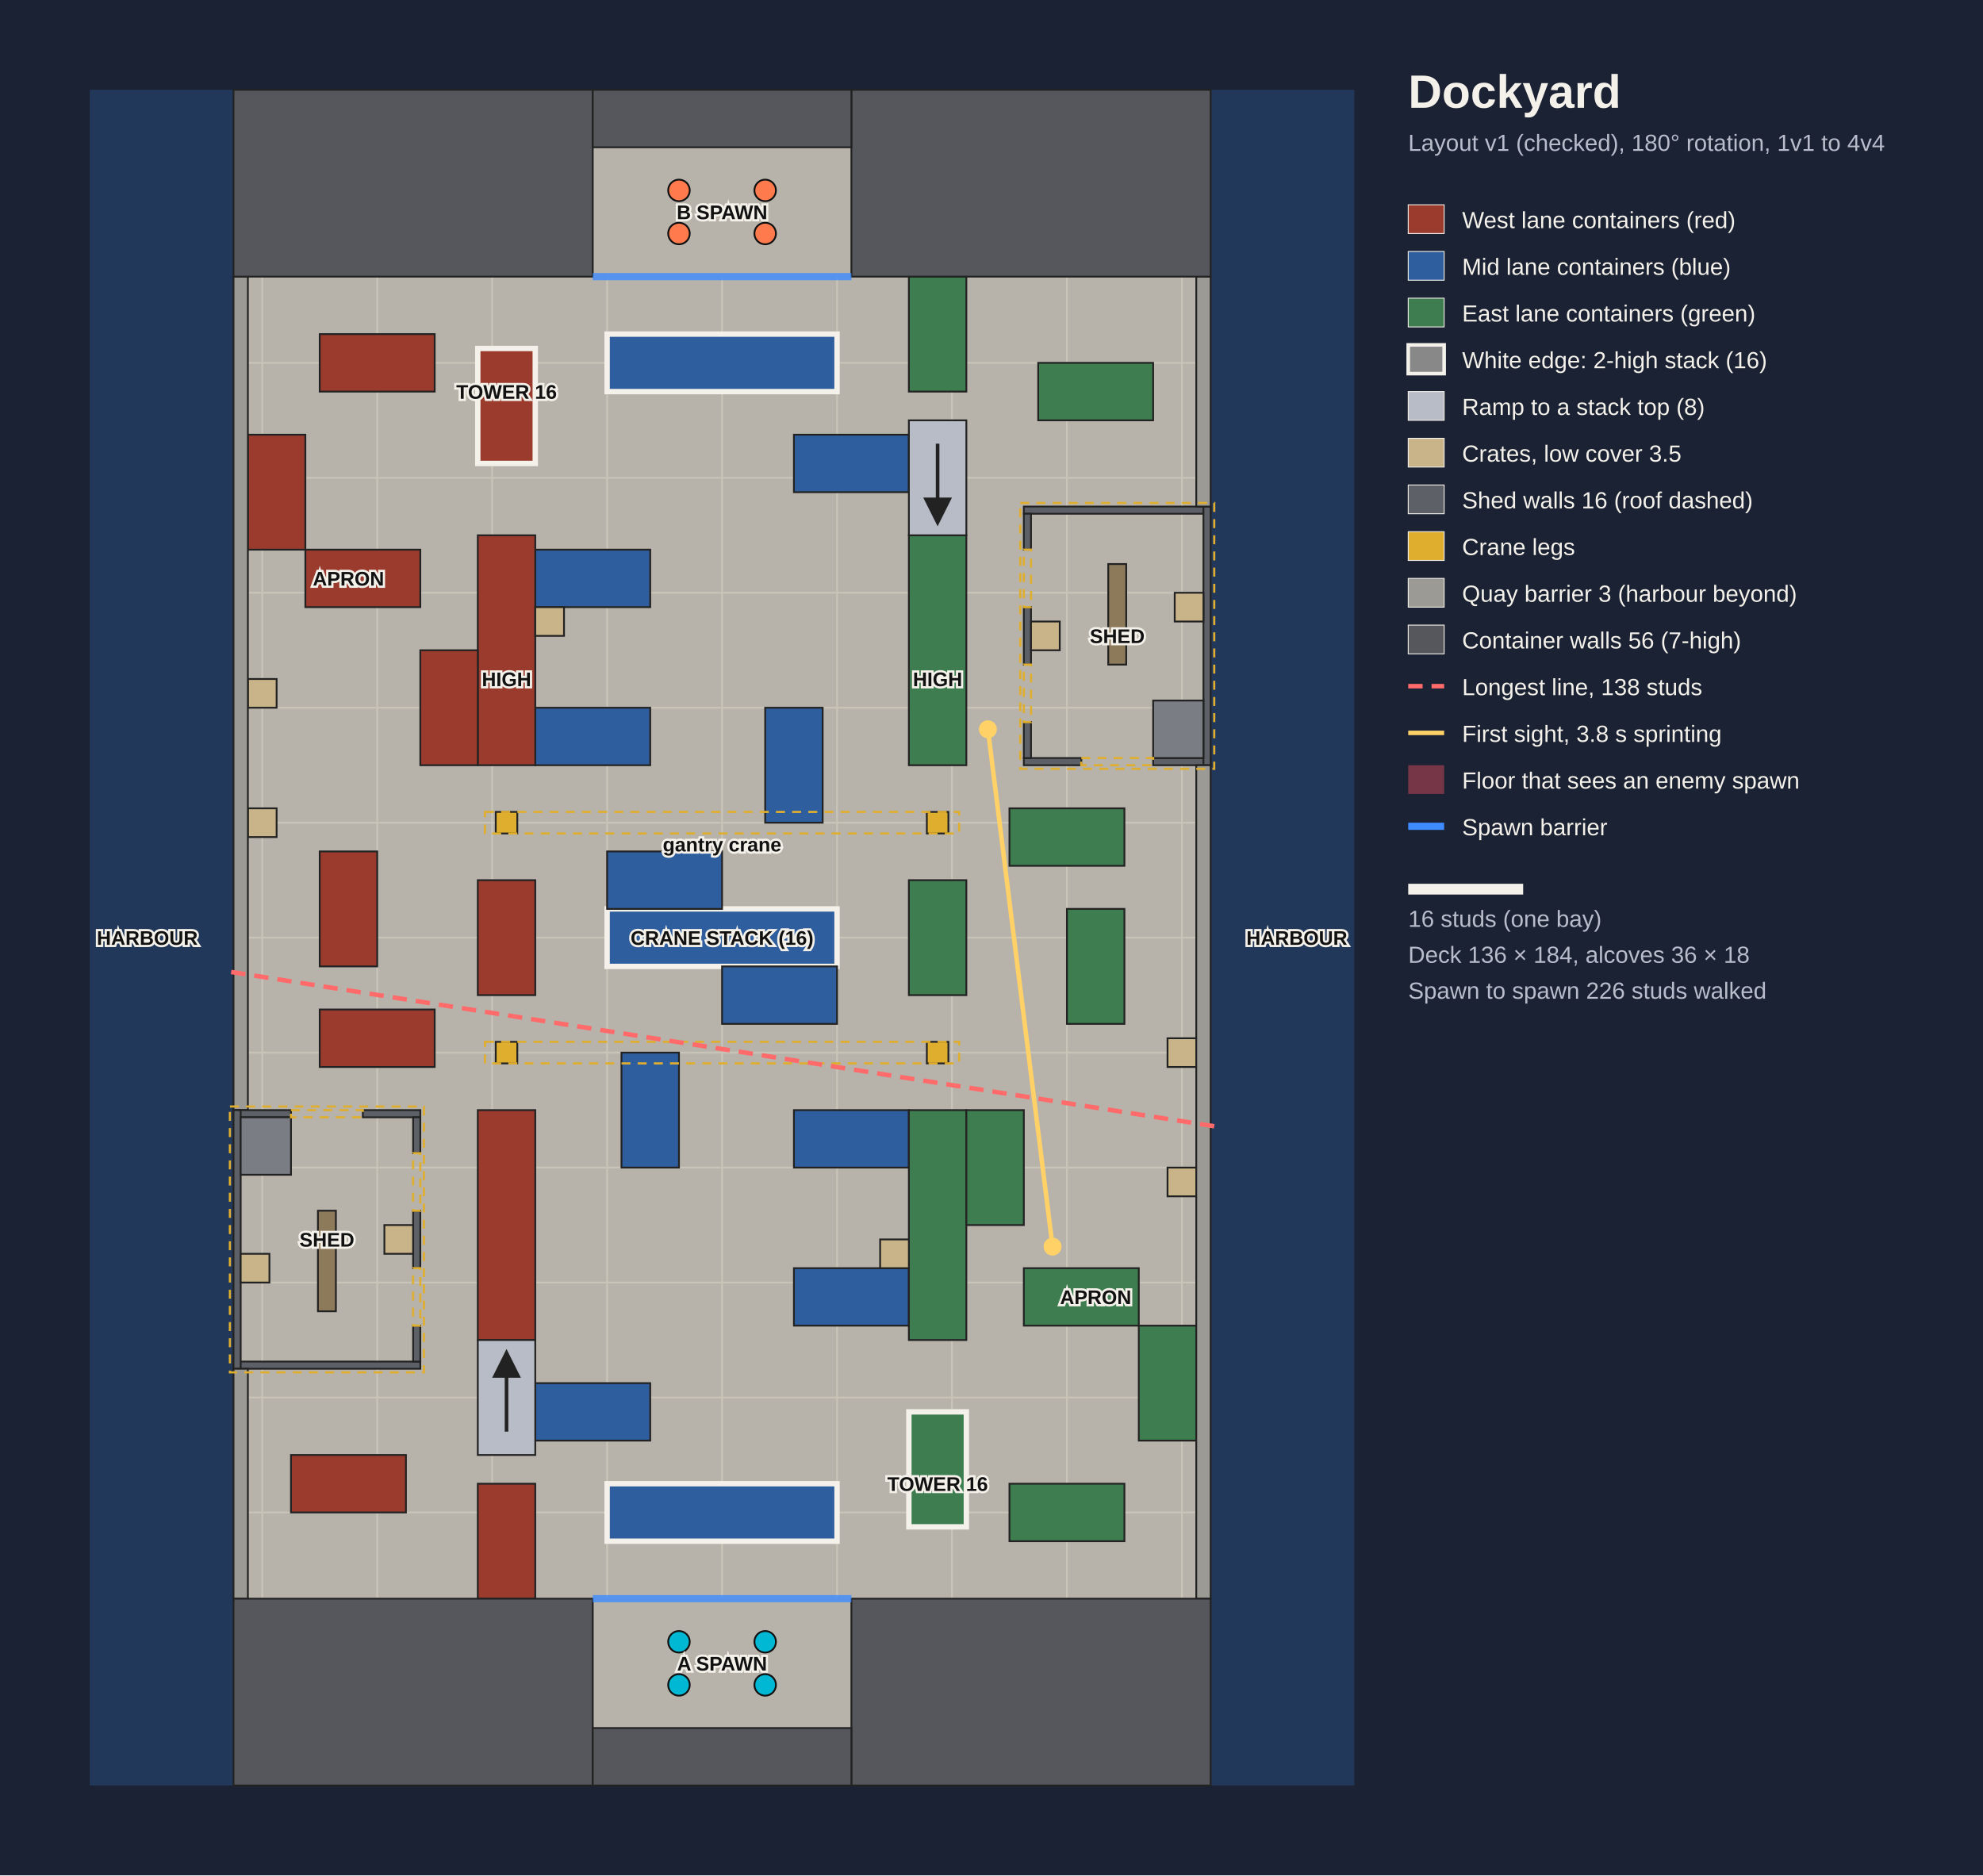
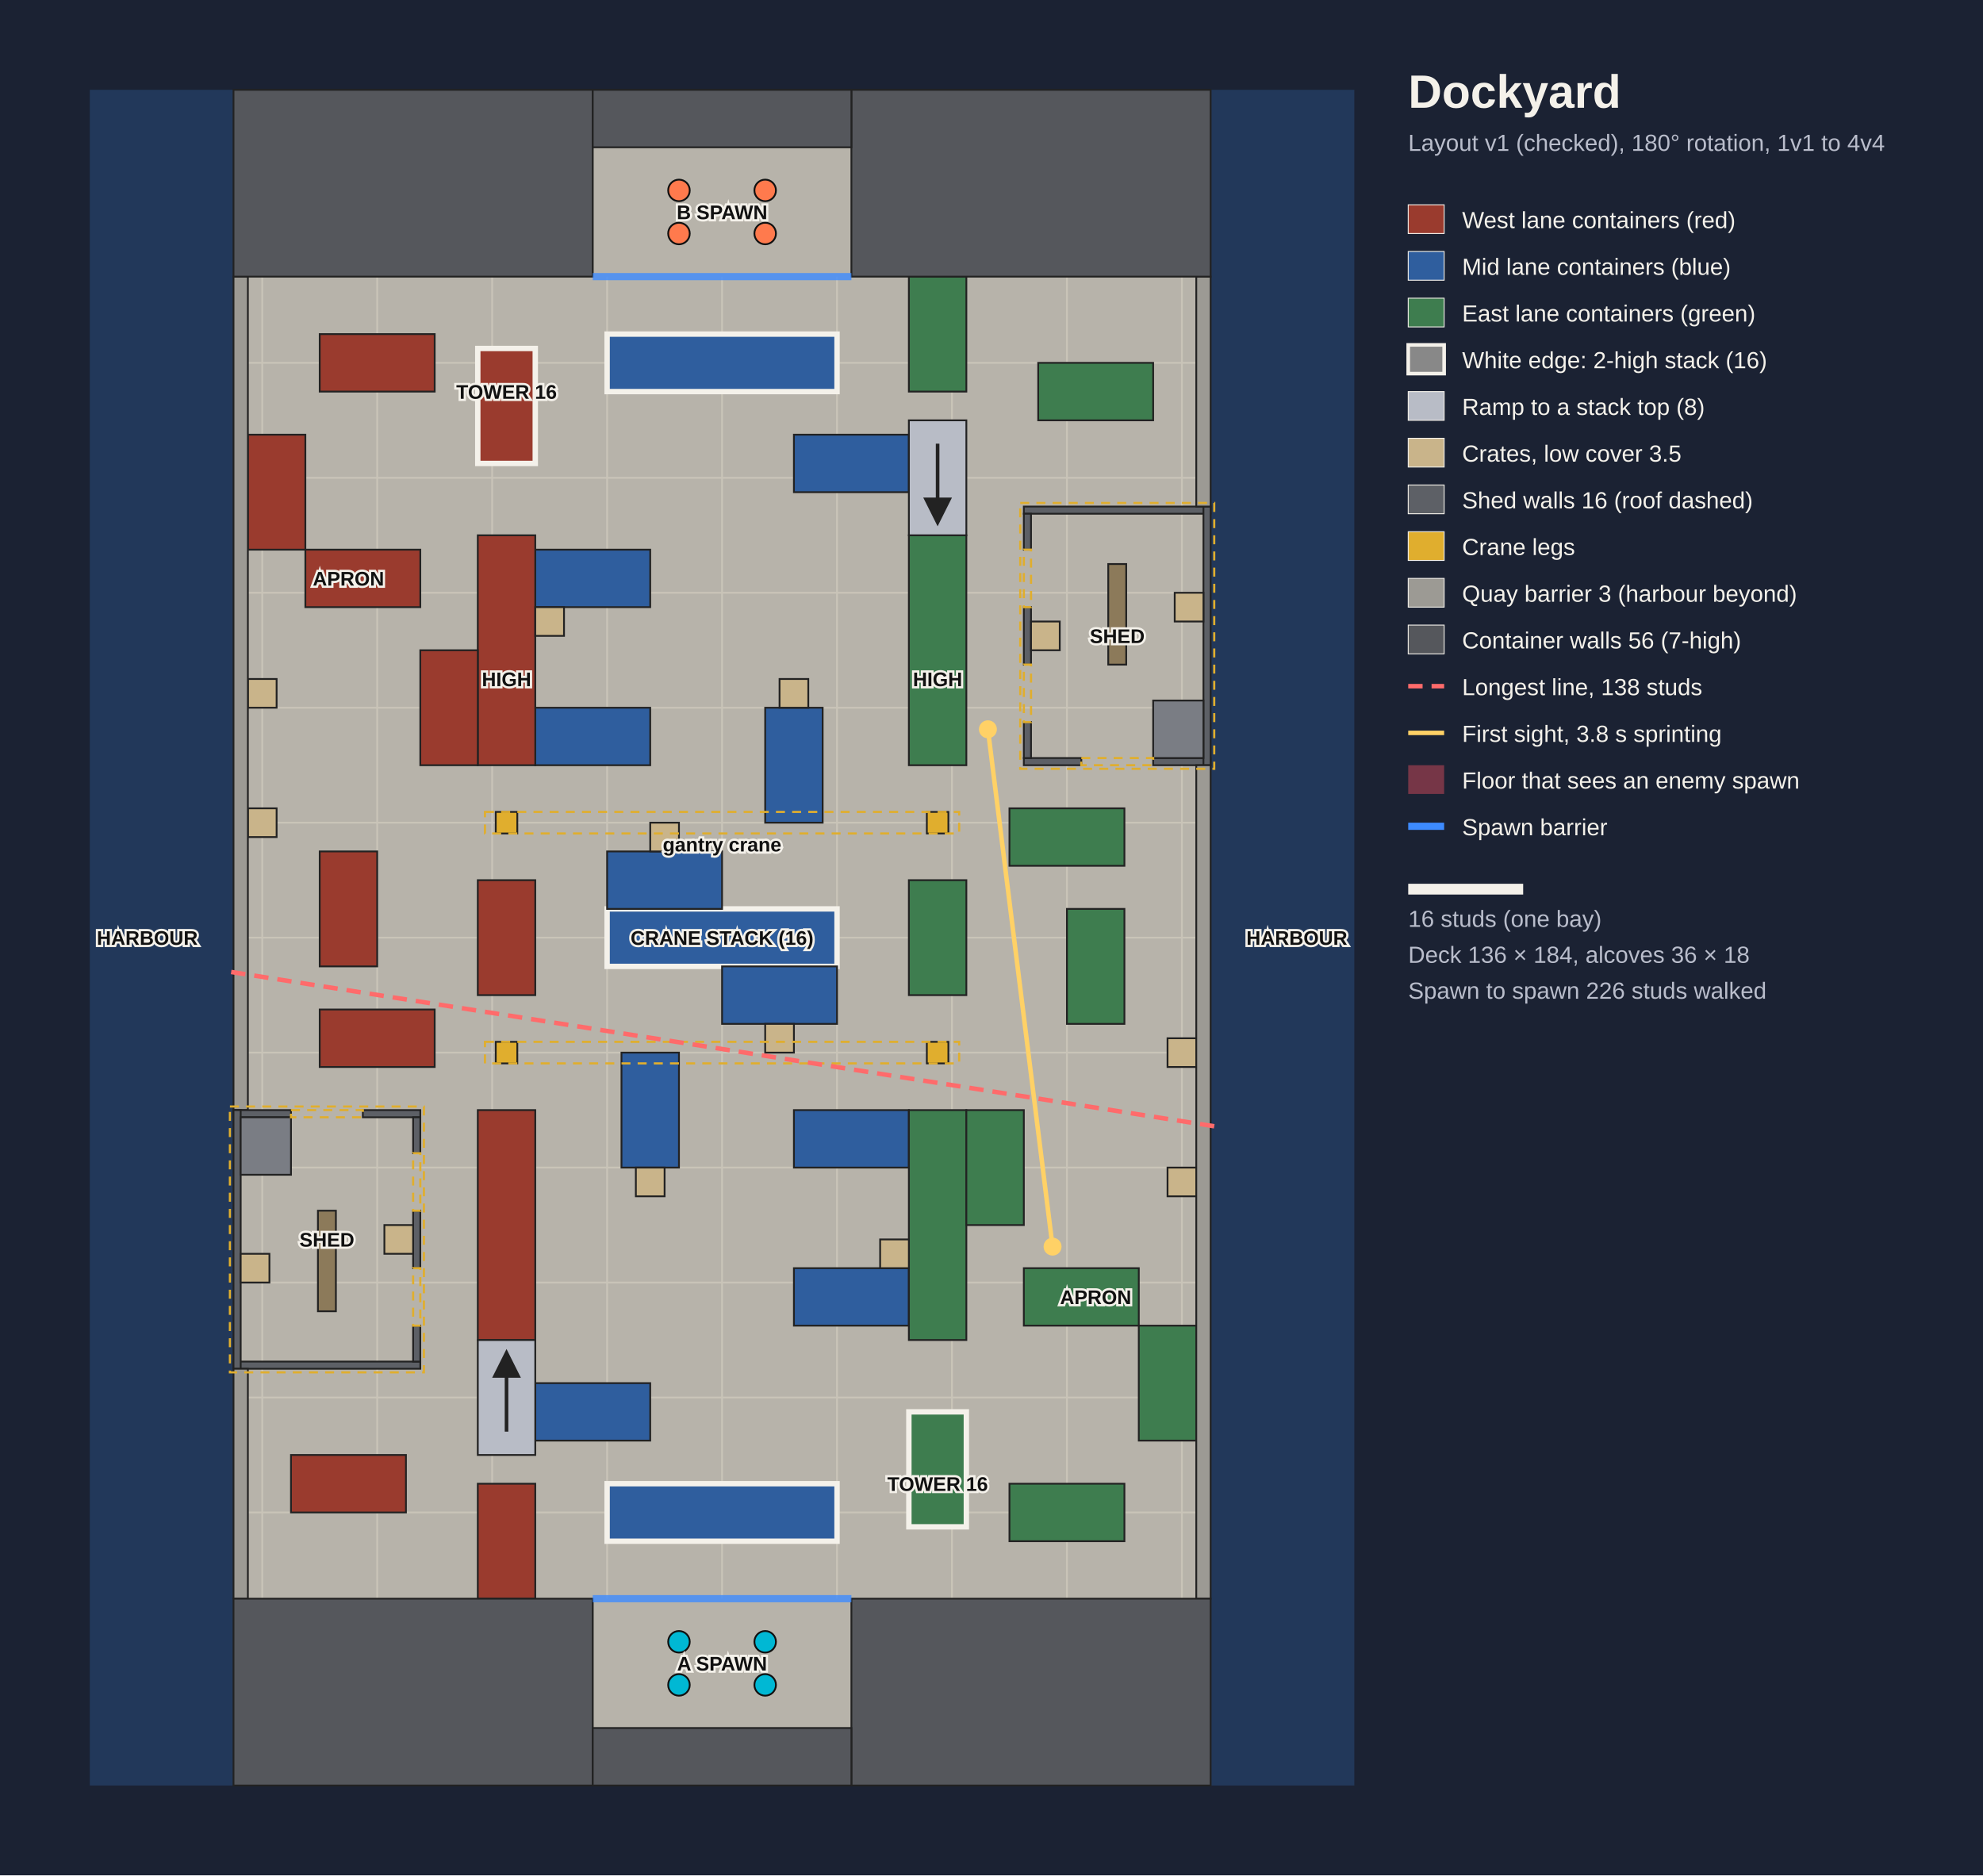
<svg xmlns="http://www.w3.org/2000/svg" viewBox="0 0 1104 1044" font-family="Segoe UI, Arial, sans-serif">
  <defs>
    <marker id="arr" markerWidth="8" markerHeight="8" refX="4" refY="4" orient="auto">
      <path d="M0,0 L8,4 L0,8 z" fill="#222" />
    </marker>
  </defs>
  <rect width="1104" height="1044" fill="#1B2233" />
  <rect x="50" y="50" width="704" height="944" fill="#22385A" />
  <rect x="130" y="50" width="544" height="944" fill="#B7B3AA" />
  <line x1="146" y1="890" x2="146" y2="154" stroke="#C9C4B8" stroke-width="1" />
  <line x1="210" y1="890" x2="210" y2="154" stroke="#C9C4B8" stroke-width="1" />
  <line x1="274" y1="890" x2="274" y2="154" stroke="#C9C4B8" stroke-width="1" />
  <line x1="338" y1="890" x2="338" y2="154" stroke="#C9C4B8" stroke-width="1" />
  <line x1="402" y1="890" x2="402" y2="154" stroke="#C9C4B8" stroke-width="1" />
  <line x1="466" y1="890" x2="466" y2="154" stroke="#C9C4B8" stroke-width="1" />
  <line x1="530" y1="890" x2="530" y2="154" stroke="#C9C4B8" stroke-width="1" />
  <line x1="594" y1="890" x2="594" y2="154" stroke="#C9C4B8" stroke-width="1" />
  <line x1="658" y1="890" x2="658" y2="154" stroke="#C9C4B8" stroke-width="1" />
  <line x1="130" y1="842" x2="674" y2="842" stroke="#C9C4B8" stroke-width="1" />
  <line x1="130" y1="778" x2="674" y2="778" stroke="#C9C4B8" stroke-width="1" />
  <line x1="130" y1="714" x2="674" y2="714" stroke="#C9C4B8" stroke-width="1" />
  <line x1="130" y1="650" x2="674" y2="650" stroke="#C9C4B8" stroke-width="1" />
  <line x1="130" y1="586" x2="674" y2="586" stroke="#C9C4B8" stroke-width="1" />
  <line x1="130" y1="522" x2="674" y2="522" stroke="#C9C4B8" stroke-width="1" />
  <line x1="130" y1="458" x2="674" y2="458" stroke="#C9C4B8" stroke-width="1" />
  <line x1="130" y1="394" x2="674" y2="394" stroke="#C9C4B8" stroke-width="1" />
  <line x1="130" y1="330" x2="674" y2="330" stroke="#C9C4B8" stroke-width="1" />
  <line x1="130" y1="266" x2="674" y2="266" stroke="#C9C4B8" stroke-width="1" />
  <line x1="130" y1="202" x2="674" y2="202" stroke="#C9C4B8" stroke-width="1" />
  <rect x="338.0" y="506.0" width="128.0" height="32.0" fill="#2F5E9E" opacity="1.0" stroke="#F4F1EA" stroke-width="3" />
  <rect x="516.0" y="452.0" width="12.0" height="12.0" fill="#E0AE2E" opacity="1.0" stroke="#222" stroke-width="1" />
  <rect x="276.0" y="452.0" width="12.0" height="12.0" fill="#E0AE2E" opacity="1.0" stroke="#222" stroke-width="1" />
  <rect x="338.0" y="474.0" width="64.0" height="32.0" fill="#2F5E9E" opacity="1.0" stroke="#222" stroke-width="1" />
  <rect x="506.0" y="490.0" width="32.0" height="64.0" fill="#3E7D4F" opacity="1.0" stroke="#222" stroke-width="1" />
  <rect x="298.0" y="394.0" width="64.0" height="32.0" fill="#2F5E9E" opacity="1.0" stroke="#222" stroke-width="1" />
  <rect x="426.0" y="394.0" width="32.0" height="64.0" fill="#2F5E9E" opacity="1.0" stroke="#222" stroke-width="1" />
  <rect x="298.0" y="306.0" width="64.0" height="32.0" fill="#2F5E9E" opacity="1.0" stroke="#222" stroke-width="1" />
  <rect x="442.0" y="242.0" width="64.0" height="32.0" fill="#2F5E9E" opacity="1.0" stroke="#222" stroke-width="1" />
  <rect x="338.0" y="186.0" width="128.0" height="32.0" fill="#2F5E9E" opacity="1.0" stroke="#F4F1EA" stroke-width="3" />
  <rect x="506.0" y="298.0" width="32.0" height="128.0" fill="#3E7D4F" opacity="1.0" stroke="#222" stroke-width="1" />
  <rect x="506.0" y="234.0" width="32.0" height="64.0" fill="#B8BCC6" opacity="1.0" stroke="#222" stroke-width="1" />
  <line x1="522" y1="247" x2="522" y2="285" stroke="#222" stroke-width="2" marker-end="url(#arr)" />
  <rect x="506.0" y="154.0" width="32.0" height="64.0" fill="#3E7D4F" opacity="1.0" stroke="#222" stroke-width="1" />
  <rect x="266.0" y="298.0" width="32.0" height="128.0" fill="#9A3B2E" opacity="1.0" stroke="#222" stroke-width="1" />
  <rect x="298.0" y="338.0" width="16.0" height="16.0" fill="#C9B48A" opacity="1.0" stroke="#222" stroke-width="1" />
  <rect x="266.0" y="194.0" width="32.0" height="64.0" fill="#9A3B2E" opacity="1.0" stroke="#F4F1EA" stroke-width="3" />
  <rect x="178.0" y="474.0" width="32.0" height="64.0" fill="#9A3B2E" opacity="1.0" stroke="#222" stroke-width="1" />
  <rect x="562.0" y="450.0" width="64.0" height="32.0" fill="#3E7D4F" opacity="1.0" stroke="#222" stroke-width="1" />
  <rect x="234.0" y="362.0" width="32.0" height="64.0" fill="#9A3B2E" opacity="1.0" stroke="#222" stroke-width="1" />
  <rect x="170.0" y="306.0" width="64.0" height="32.0" fill="#9A3B2E" opacity="1.0" stroke="#222" stroke-width="1" />
  <rect x="138.0" y="450.0" width="16.0" height="16.0" fill="#C9B48A" opacity="1.0" stroke="#222" stroke-width="1" />
  <rect x="138.0" y="378.0" width="16.0" height="16.0" fill="#C9B48A" opacity="1.0" stroke="#222" stroke-width="1" />
  <rect x="138.0" y="242.0" width="32.0" height="64.0" fill="#9A3B2E" opacity="1.0" stroke="#222" stroke-width="1" />
  <rect x="178.0" y="186.0" width="64.0" height="32.0" fill="#9A3B2E" opacity="1.0" stroke="#222" stroke-width="1" />
  <rect x="578.0" y="202.0" width="64.0" height="32.0" fill="#3E7D4F" opacity="1.0" stroke="#222" stroke-width="1" />
  <rect x="570.0" y="422.0" width="32.0" height="4.0" fill="#5D6066" opacity="1.0" stroke="#222" stroke-width="1" />
  <rect x="642.0" y="422.0" width="32.0" height="4.0" fill="#5D6066" opacity="1.0" stroke="#222" stroke-width="1" />
  <rect x="570.0" y="282.0" width="104.0" height="4.0" fill="#5D6066" opacity="1.0" stroke="#222" stroke-width="1" />
  <rect x="570.0" y="402.0" width="4.0" height="20.0" fill="#5D6066" opacity="1.0" stroke="#222" stroke-width="1" />
  <rect x="570.0" y="338.0" width="4.0" height="32.0" fill="#5D6066" opacity="1.0" stroke="#222" stroke-width="1" />
  <rect x="570.0" y="286.0" width="4.0" height="20.0" fill="#5D6066" opacity="1.0" stroke="#222" stroke-width="1" />
  <rect x="670.0" y="282.0" width="4.0" height="144.0" fill="#5D6066" opacity="1.0" stroke="#222" stroke-width="1" />
  <rect x="617.0" y="314.0" width="10.0" height="56.0" fill="#8C7A5A" opacity="1.0" stroke="#222" stroke-width="1" />
  <rect x="642.0" y="390.0" width="28.0" height="32.0" fill="#7A7D84" opacity="1.0" stroke="#222" stroke-width="1" />
  <rect x="574.0" y="346.0" width="16.0" height="16.0" fill="#C9B48A" opacity="1.0" stroke="#222" stroke-width="1" />
  <rect x="654.0" y="330.0" width="16.0" height="16.0" fill="#C9B48A" opacity="1.0" stroke="#222" stroke-width="1" />
  <rect x="130.0" y="154.0" width="8.0" height="464.0" fill="#9C9A94" opacity="1.0" stroke="#222" stroke-width="1" />
  <rect x="666.0" y="154.0" width="8.0" height="128.0" fill="#9C9A94" opacity="1.0" stroke="#222" stroke-width="1" />
  <rect x="130.0" y="50.0" width="200.0" height="104.0" fill="#55575C" opacity="1.0" stroke="#222" stroke-width="1" />
  <rect x="474.0" y="50.0" width="200.0" height="104.0" fill="#55575C" opacity="1.0" stroke="#222" stroke-width="1" />
  <rect x="330.0" y="50.0" width="144.0" height="32.0" fill="#55575C" opacity="1.0" stroke="#222" stroke-width="1" />
  <rect x="276.0" y="580.0" width="12.0" height="12.0" fill="#E0AE2E" opacity="1.0" stroke="#222" stroke-width="1" />
  <rect x="516.0" y="580.0" width="12.0" height="12.0" fill="#E0AE2E" opacity="1.0" stroke="#222" stroke-width="1" />
  <rect x="402.0" y="538.0" width="64.0" height="32.0" fill="#2F5E9E" opacity="1.0" stroke="#222" stroke-width="1" />
  <rect x="266.0" y="490.0" width="32.0" height="64.0" fill="#9A3B2E" opacity="1.0" stroke="#222" stroke-width="1" />
  <rect x="442.0" y="618.0" width="64.0" height="32.0" fill="#2F5E9E" opacity="1.0" stroke="#222" stroke-width="1" />
  <rect x="346.0" y="586.0" width="32.0" height="64.0" fill="#2F5E9E" opacity="1.0" stroke="#222" stroke-width="1" />
  <rect x="442.0" y="706.0" width="64.0" height="32.0" fill="#2F5E9E" opacity="1.0" stroke="#222" stroke-width="1" />
  <rect x="298.0" y="770.0" width="64.0" height="32.0" fill="#2F5E9E" opacity="1.0" stroke="#222" stroke-width="1" />
  <rect x="338.0" y="826.0" width="128.0" height="32.0" fill="#2F5E9E" opacity="1.0" stroke="#F4F1EA" stroke-width="3" />
  <rect x="266.0" y="618.0" width="32.0" height="128.0" fill="#9A3B2E" opacity="1.0" stroke="#222" stroke-width="1" />
  <rect x="266.0" y="746.0" width="32.0" height="64.0" fill="#B8BCC6" opacity="1.0" stroke="#222" stroke-width="1" />
  <line x1="282" y1="797" x2="282" y2="759" stroke="#222" stroke-width="2" marker-end="url(#arr)" />
  <rect x="266.0" y="826.0" width="32.0" height="64.0" fill="#9A3B2E" opacity="1.0" stroke="#222" stroke-width="1" />
  <rect x="506.0" y="618.0" width="32.0" height="128.0" fill="#3E7D4F" opacity="1.0" stroke="#222" stroke-width="1" />
  <rect x="490.0" y="690.0" width="16.0" height="16.0" fill="#C9B48A" opacity="1.0" stroke="#222" stroke-width="1" />
  <rect x="506.0" y="786.0" width="32.0" height="64.0" fill="#3E7D4F" opacity="1.0" stroke="#F4F1EA" stroke-width="3" />
  <rect x="594.0" y="506.0" width="32.0" height="64.0" fill="#3E7D4F" opacity="1.0" stroke="#222" stroke-width="1" />
  <rect x="178.0" y="562.0" width="64.0" height="32.0" fill="#9A3B2E" opacity="1.0" stroke="#222" stroke-width="1" />
  <rect x="538.0" y="618.0" width="32.0" height="64.0" fill="#3E7D4F" opacity="1.0" stroke="#222" stroke-width="1" />
  <rect x="570.0" y="706.0" width="64.0" height="32.0" fill="#3E7D4F" opacity="1.0" stroke="#222" stroke-width="1" />
  <rect x="650.0" y="578.0" width="16.0" height="16.0" fill="#C9B48A" opacity="1.0" stroke="#222" stroke-width="1" />
  <rect x="650.0" y="650.0" width="16.0" height="16.0" fill="#C9B48A" opacity="1.0" stroke="#222" stroke-width="1" />
  <rect x="634.0" y="738.0" width="32.0" height="64.0" fill="#3E7D4F" opacity="1.0" stroke="#222" stroke-width="1" />
  <rect x="562.0" y="826.0" width="64.0" height="32.0" fill="#3E7D4F" opacity="1.0" stroke="#222" stroke-width="1" />
  <rect x="162.0" y="810.0" width="64.0" height="32.0" fill="#9A3B2E" opacity="1.0" stroke="#222" stroke-width="1" />
  <rect x="202.0" y="618.0" width="32.0" height="4.0" fill="#5D6066" opacity="1.0" stroke="#222" stroke-width="1" />
  <rect x="130.0" y="618.0" width="32.0" height="4.0" fill="#5D6066" opacity="1.0" stroke="#222" stroke-width="1" />
  <rect x="130.0" y="758.0" width="104.0" height="4.0" fill="#5D6066" opacity="1.0" stroke="#222" stroke-width="1" />
  <rect x="230.0" y="622.0" width="4.0" height="20.0" fill="#5D6066" opacity="1.0" stroke="#222" stroke-width="1" />
  <rect x="230.0" y="674.0" width="4.0" height="32.0" fill="#5D6066" opacity="1.0" stroke="#222" stroke-width="1" />
  <rect x="230.0" y="738.0" width="4.0" height="20.0" fill="#5D6066" opacity="1.0" stroke="#222" stroke-width="1" />
  <rect x="130.0" y="618.0" width="4.0" height="144.0" fill="#5D6066" opacity="1.0" stroke="#222" stroke-width="1" />
  <rect x="177.0" y="674.0" width="10.0" height="56.0" fill="#8C7A5A" opacity="1.0" stroke="#222" stroke-width="1" />
  <rect x="134.0" y="622.0" width="28.0" height="32.0" fill="#7A7D84" opacity="1.0" stroke="#222" stroke-width="1" />
  <rect x="214.0" y="682.0" width="16.0" height="16.0" fill="#C9B48A" opacity="1.0" stroke="#222" stroke-width="1" />
  <rect x="134.0" y="698.0" width="16.0" height="16.0" fill="#C9B48A" opacity="1.0" stroke="#222" stroke-width="1" />
  <rect x="666.0" y="426.0" width="8.0" height="464.0" fill="#9C9A94" opacity="1.0" stroke="#222" stroke-width="1" />
  <rect x="130.0" y="762.0" width="8.0" height="128.0" fill="#9C9A94" opacity="1.0" stroke="#222" stroke-width="1" />
  <rect x="474.0" y="890.0" width="200.0" height="104.0" fill="#55575C" opacity="1.0" stroke="#222" stroke-width="1" />
  <rect x="130.0" y="890.0" width="200.0" height="104.0" fill="#55575C" opacity="1.0" stroke="#222" stroke-width="1" />
  <rect x="330.0" y="962.0" width="144.0" height="32.0" fill="#55575C" opacity="1.0" stroke="#222" stroke-width="1" />
+   <rect x="362.0" y="458.0" width="16.0" height="16.0" fill="#C9B48A" opacity="1.0" stroke="#222" stroke-width="1" />
+   <rect x="434.0" y="378.0" width="16.0" height="16.0" fill="#C9B48A" opacity="1.0" stroke="#222" stroke-width="1" />
+   <rect x="426.0" y="570.0" width="16.0" height="16.0" fill="#C9B48A" opacity="1.0" stroke="#222" stroke-width="1" />
+   <rect x="354.0" y="650.0" width="16.0" height="16.0" fill="#C9B48A" opacity="1.0" stroke="#222" stroke-width="1" />
  <rect x="270.0" y="452.0" width="264.0" height="12.0" fill="none" stroke="#E0AE2E" stroke-width="1.2" stroke-dasharray="5 4" />
  <rect x="270.0" y="580.0" width="264.0" height="12.0" fill="none" stroke="#E0AE2E" stroke-width="1.2" stroke-dasharray="5 4" />
  <rect x="602.0" y="422.0" width="40.0" height="4.0" fill="none" stroke="#E0AE2E" stroke-width="1.2" stroke-dasharray="5 4" />
  <rect x="570.0" y="370.0" width="4.0" height="32.0" fill="none" stroke="#E0AE2E" stroke-width="1.2" stroke-dasharray="5 4" />
  <rect x="570.0" y="306.0" width="4.0" height="32.0" fill="none" stroke="#E0AE2E" stroke-width="1.2" stroke-dasharray="5 4" />
  <rect x="568.0" y="280.0" width="108.0" height="148.0" fill="none" stroke="#E0AE2E" stroke-width="1.2" stroke-dasharray="5 4" />
  <rect x="162.0" y="618.0" width="40.0" height="4.0" fill="none" stroke="#E0AE2E" stroke-width="1.2" stroke-dasharray="5 4" />
  <rect x="230.0" y="642.0" width="4.0" height="32.0" fill="none" stroke="#E0AE2E" stroke-width="1.2" stroke-dasharray="5 4" />
  <rect x="230.0" y="706.0" width="4.0" height="32.0" fill="none" stroke="#E0AE2E" stroke-width="1.2" stroke-dasharray="5 4" />
  <rect x="128.0" y="616.0" width="108.0" height="148.0" fill="none" stroke="#E0AE2E" stroke-width="1.2" stroke-dasharray="5 4" />
  <line x1="330" y1="154" x2="474" y2="154" stroke="#3D8BFF" stroke-width="4" opacity="0.8" />
  <line x1="330" y1="890" x2="474" y2="890" stroke="#3D8BFF" stroke-width="4" opacity="0.8" />
  <line x1="676" y1="627" x2="128" y2="541" stroke="#FF6B6B" stroke-width="2.5" stroke-dasharray="8 5" />
  <line x1="586" y1="694" x2="550" y2="406" stroke="#FFD166" stroke-width="2.5" />
  <circle cx="586" cy="694" r="5" fill="#FFD166" />
  <circle cx="550" cy="406" r="5" fill="#FFD166" />
  <circle cx="426" cy="914" r="6" fill="#00B8D4" stroke="#111" />
  <circle cx="378" cy="914" r="6" fill="#00B8D4" stroke="#111" />
  <circle cx="426" cy="938" r="6" fill="#00B8D4" stroke="#111" />
  <circle cx="378" cy="938" r="6" fill="#00B8D4" stroke="#111" />
  <circle cx="378" cy="130" r="6" fill="#FF7A4D" stroke="#111" />
  <circle cx="426" cy="130" r="6" fill="#FF7A4D" stroke="#111" />
  <circle cx="378" cy="106" r="6" fill="#FF7A4D" stroke="#111" />
  <circle cx="426" cy="106" r="6" fill="#FF7A4D" stroke="#111" />
  <text x="402" y="526" text-anchor="middle" font-size="11" font-weight="700" fill="#111" stroke="#F4F1EA" stroke-width="2.5" paint-order="stroke">CRANE STACK (16)</text>
  <text x="402" y="474" text-anchor="middle" font-size="11" font-weight="700" fill="#111" stroke="#F4F1EA" stroke-width="2.5" paint-order="stroke">gantry crane</text>
  <text x="622" y="358" text-anchor="middle" font-size="11" font-weight="700" fill="#111" stroke="#F4F1EA" stroke-width="2.5" paint-order="stroke">SHED</text>
  <text x="182" y="694" text-anchor="middle" font-size="11" font-weight="700" fill="#111" stroke="#F4F1EA" stroke-width="2.5" paint-order="stroke">SHED</text>
  <text x="194" y="326" text-anchor="middle" font-size="11" font-weight="700" fill="#111" stroke="#F4F1EA" stroke-width="2.5" paint-order="stroke">APRON</text>
  <text x="610" y="726" text-anchor="middle" font-size="11" font-weight="700" fill="#111" stroke="#F4F1EA" stroke-width="2.5" paint-order="stroke">APRON</text>
  <text x="522" y="382" text-anchor="middle" font-size="11" font-weight="700" fill="#111" stroke="#F4F1EA" stroke-width="2.5" paint-order="stroke">HIGH</text>
  <text x="282" y="382" text-anchor="middle" font-size="11" font-weight="700" fill="#111" stroke="#F4F1EA" stroke-width="2.5" paint-order="stroke">HIGH</text>
  <text x="282" y="222" text-anchor="middle" font-size="11" font-weight="700" fill="#111" stroke="#F4F1EA" stroke-width="2.5" paint-order="stroke">TOWER 16</text>
  <text x="522" y="830" text-anchor="middle" font-size="11" font-weight="700" fill="#111" stroke="#F4F1EA" stroke-width="2.5" paint-order="stroke">TOWER 16</text>
  <text x="402" y="122" text-anchor="middle" font-size="11" font-weight="700" fill="#111" stroke="#F4F1EA" stroke-width="2.5" paint-order="stroke">B SPAWN</text>
  <text x="402" y="930" text-anchor="middle" font-size="11" font-weight="700" fill="#111" stroke="#F4F1EA" stroke-width="2.5" paint-order="stroke">A SPAWN</text>
  <text x="82" y="526" text-anchor="middle" font-size="11" font-weight="700" fill="#111" stroke="#F4F1EA" stroke-width="2.5" paint-order="stroke">HARBOUR</text>
  <text x="722" y="526" text-anchor="middle" font-size="11" font-weight="700" fill="#111" stroke="#F4F1EA" stroke-width="2.5" paint-order="stroke">HARBOUR</text>
  <text x="784.0" y="60" font-size="26" font-weight="700" fill="#F4F1EA">Dockyard</text>
  <text x="784.0" y="84" font-size="13" fill="#B9BDCB">Layout v1 (checked), 180° rotation, 1v1 to 4v4</text>
  <rect x="784.0" y="114" width="20" height="16" fill="#9A3B2E" stroke="#F4F1EA" stroke-width="0.5" />
  <text x="814.0" y="127" font-size="13" fill="#F4F1EA">West lane containers (red)</text>
  <rect x="784.0" y="140" width="20" height="16" fill="#2F5E9E" stroke="#F4F1EA" stroke-width="0.5" />
  <text x="814.0" y="153" font-size="13" fill="#F4F1EA">Mid lane containers (blue)</text>
  <rect x="784.0" y="166" width="20" height="16" fill="#3E7D4F" stroke="#F4F1EA" stroke-width="0.5" />
  <text x="814.0" y="179" font-size="13" fill="#F4F1EA">East lane containers (green)</text>
  <rect x="784.0" y="192" width="20" height="16" fill="#888" stroke="#F4F1EA" stroke-width="2" />
  <text x="814.0" y="205" font-size="13" fill="#F4F1EA">White edge: 2-high stack (16)</text>
  <rect x="784.0" y="218" width="20" height="16" fill="#B8BCC6" stroke="#F4F1EA" stroke-width="0.5" />
  <text x="814.0" y="231" font-size="13" fill="#F4F1EA">Ramp to a stack top (8)</text>
  <rect x="784.0" y="244" width="20" height="16" fill="#C9B48A" stroke="#F4F1EA" stroke-width="0.5" />
  <text x="814.0" y="257" font-size="13" fill="#F4F1EA">Crates, low cover 3.5</text>
  <rect x="784.0" y="270" width="20" height="16" fill="#5D6066" stroke="#F4F1EA" stroke-width="0.5" />
  <text x="814.0" y="283" font-size="13" fill="#F4F1EA">Shed walls 16 (roof dashed)</text>
  <rect x="784.0" y="296" width="20" height="16" fill="#E0AE2E" stroke="#F4F1EA" stroke-width="0.5" />
  <text x="814.0" y="309" font-size="13" fill="#F4F1EA">Crane legs</text>
  <rect x="784.0" y="322" width="20" height="16" fill="#9C9A94" stroke="#F4F1EA" stroke-width="0.5" />
  <text x="814.0" y="335" font-size="13" fill="#F4F1EA">Quay barrier 3 (harbour beyond)</text>
  <rect x="784.0" y="348" width="20" height="16" fill="#55575C" stroke="#F4F1EA" stroke-width="0.5" />
  <text x="814.0" y="361" font-size="13" fill="#F4F1EA">Container walls 56 (7-high)</text>
  <line x1="784.0" y1="382" x2="804.0" y2="382" stroke="#FF6B6B" stroke-width="2.5" stroke-dasharray="8 5" />
  <text x="814.0" y="387" font-size="13" fill="#F4F1EA">Longest line, 138 studs</text>
  <line x1="784.0" y1="408" x2="804.0" y2="408" stroke="#FFD166" stroke-width="2.5" />
  <text x="814.0" y="413" font-size="13" fill="#F4F1EA">First sight, 3.8 s sprinting</text>
  <rect x="784.0" y="426" width="20" height="16" fill="#D1495B" opacity="0.5" />
  <text x="814.0" y="439" font-size="13" fill="#F4F1EA">Floor that sees an enemy spawn</text>
  <line x1="784.0" y1="460" x2="804.0" y2="460" stroke="#3D8BFF" stroke-width="4" />
  <text x="814.0" y="465" font-size="13" fill="#F4F1EA">Spawn barrier</text>
  <rect x="784.0" y="492" width="64" height="6" fill="#F4F1EA" />
  <text x="784.0" y="516" font-size="13" fill="#B9BDCB">16 studs (one bay)</text>
  <text x="784.0" y="536" font-size="13" fill="#B9BDCB">Deck 136 × 184, alcoves 36 × 18</text>
  <text x="784.0" y="556" font-size="13" fill="#B9BDCB">Spawn to spawn 226 studs walked</text>
</svg>
